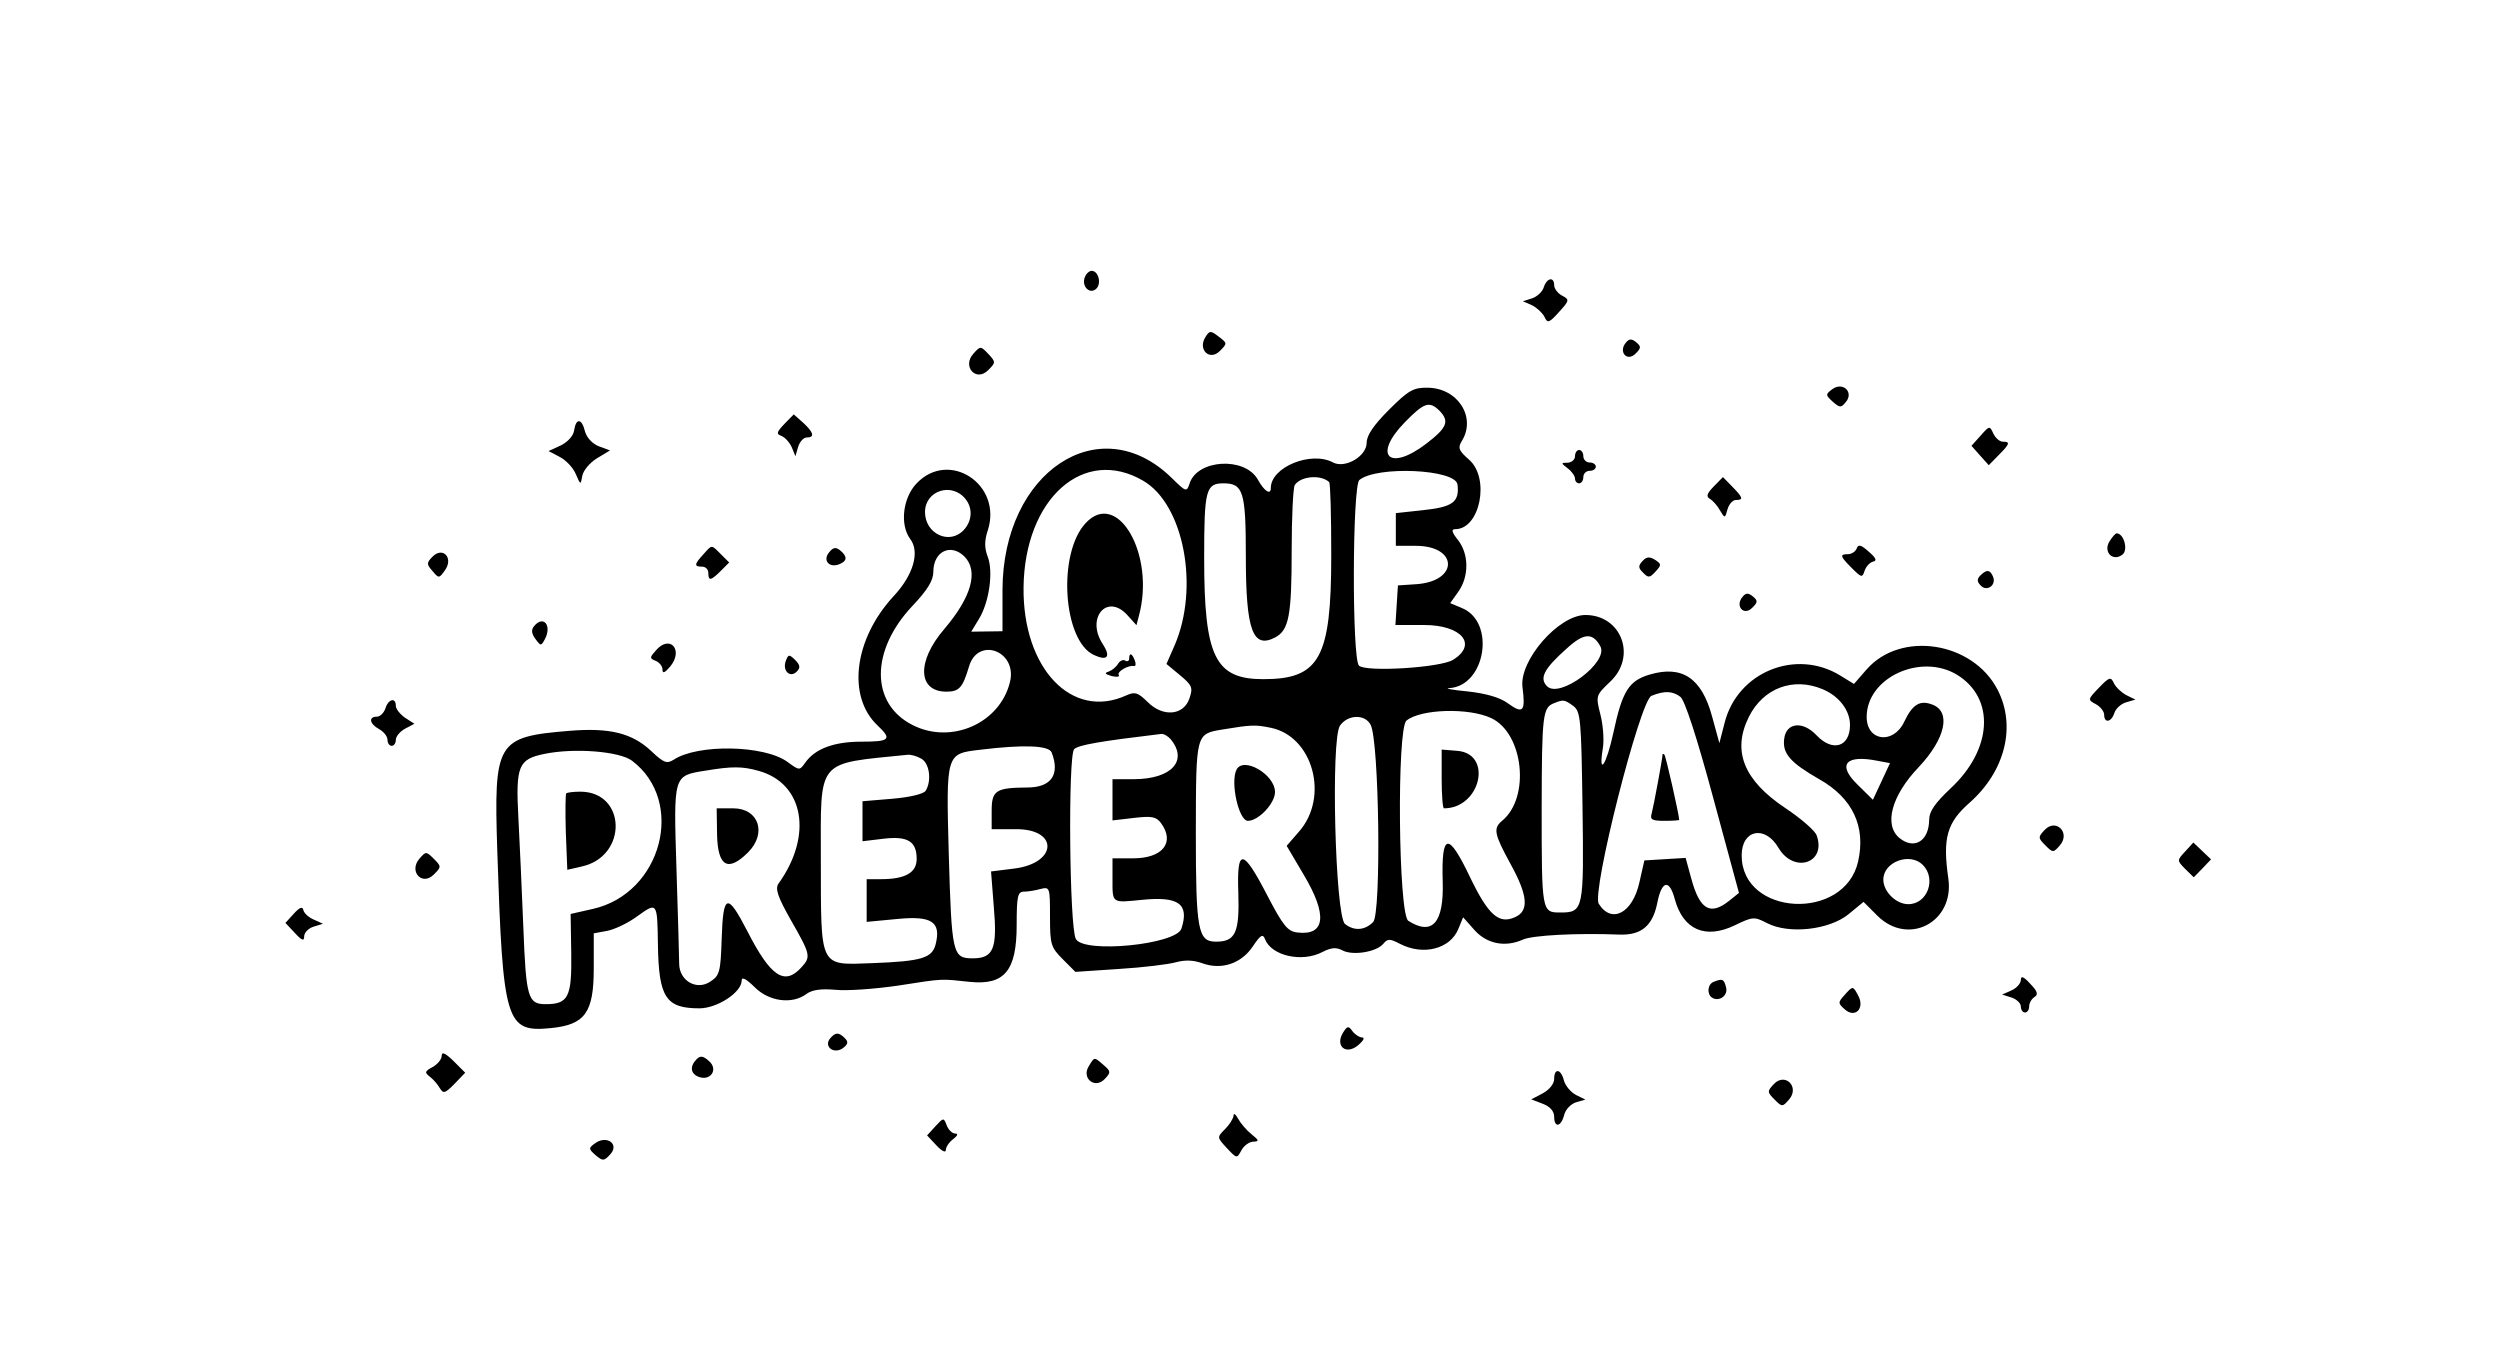
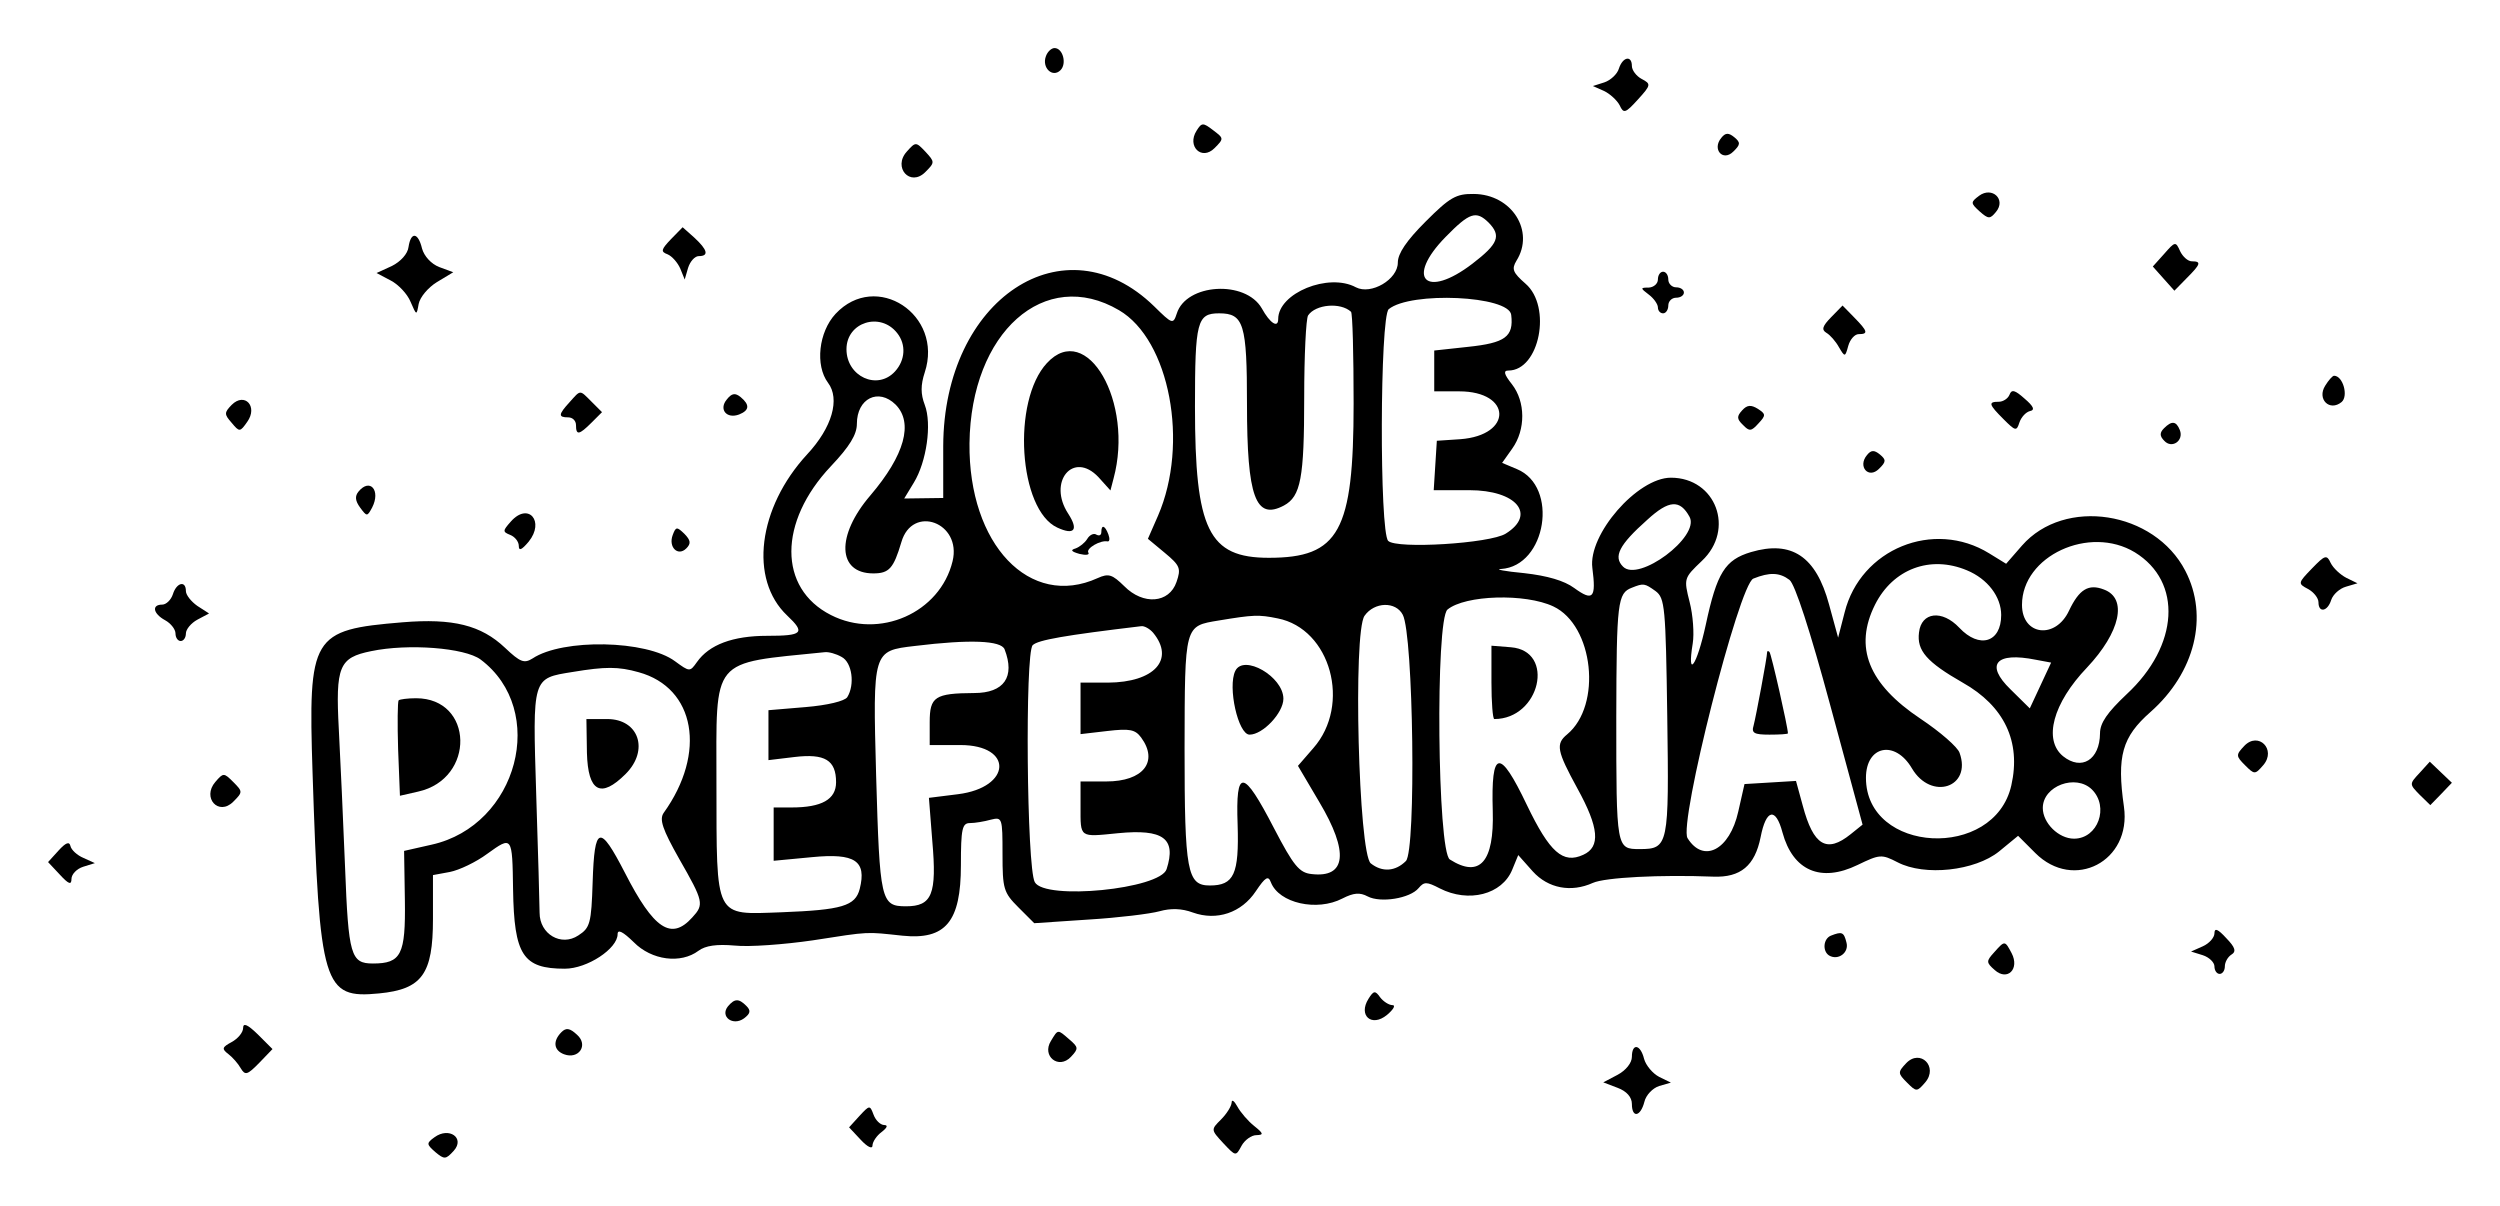
- <svg xmlns="http://www.w3.org/2000/svg" version="1.0" width="600pt" height="327pt" viewBox="0 0 600 327" preserveAspectRatio="xMidYMid meet">
+ <svg xmlns="http://www.w3.org/2000/svg" version="1.0" width="480.64pt" height="231.79pt" viewBox="59.26 55.76 480.64 231.79" preserveAspectRatio="xMidYMid meet">
  <g transform="translate(0,327) scale(0.05,-0.05)" fill="#000000" stroke="none">
    <path d="M5207 5209 c-17 -44 25 -85 56 -54 25 25 9 85 -23 85 -12 0 -27 -14 -33 -31z" />
    <path d="M7410 5161 c-6 -21 -32 -45 -56 -53 l-44 -14 43 -19 c23 -11 50 -36 60 -55 15 -33 22 -31 70 22 51 56 51 60 15 79 -21 11 -38 34 -38 50 0 42 -35 36 -50 -10z" />
    <path d="M5786 4922 c-38 -60 20 -116 69 -67 37 37 36 38 -5 69 -39 30 -44 30 -64 -2z" />
    <path d="M7804 4895 c-37 -44 6 -93 46 -53 28 27 28 35 4 55 -22 18 -34 18 -50 -2z" />
    <path d="M4672 4842 c-55 -61 13 -137 71 -79 37 37 37 39 1 78 -37 39 -38 39 -72 1z" />
    <path d="M8795 4672 c-33 -25 -33 -28 2 -60 34 -30 40 -30 63 -2 40 48 -15 99 -65 62z" />
    <path d="M6667 4573 c-74 -74 -107 -123 -107 -158 0 -65 -103 -125 -161 -95 -105 57 -299 -22 -299 -122 0 -36 -31 -17 -63 41 -63 110 -291 96 -327 -20 -14 -42 -17 -41 -87 28 -345 336 -809 29 -811 -537 l0 -200 -75 -1 -75 -1 37 61 c49 80 70 226 42 299 -16 42 -16 76 0 125 73 222 -187 392 -343 225 -65 -70 -79 -198 -29 -265 47 -62 16 -172 -80 -275 -190 -206 -224 -481 -77 -620 71 -67 60 -78 -77 -78 -132 0 -223 -34 -270 -101 -27 -38 -28 -38 -84 3 -110 82 -432 88 -548 11 -32 -20 -47 -15 -106 41 -92 87 -200 114 -394 98 -350 -29 -363 -51 -346 -578 27 -823 41 -870 256 -849 165 16 207 74 207 286 l0 169 65 12 c36 7 101 38 144 70 96 69 96 69 99 -137 4 -253 38 -305 199 -305 86 0 203 77 203 133 0 20 21 9 62 -31 69 -70 181 -84 249 -33 27 20 70 26 139 20 55 -6 190 4 300 20 224 35 203 33 345 18 166 -17 225 53 225 271 0 141 5 162 35 162 19 0 55 6 80 13 44 11 45 7 45 -132 0 -134 4 -148 61 -205 l61 -61 209 14 c115 7 237 22 273 32 43 12 85 11 128 -5 92 -33 187 -1 242 82 37 55 48 61 58 34 31 -80 177 -113 275 -62 43 22 67 24 97 8 49 -26 163 -8 196 32 21 25 31 25 81 -1 111 -57 240 -24 279 72 l23 56 56 -63 c59 -65 147 -82 231 -44 47 21 260 32 463 24 105 -4 160 42 182 152 21 108 58 116 84 18 40 -147 147 -194 289 -125 85 41 92 42 154 10 104 -54 297 -33 390 42 l73 60 66 -66 c148 -148 371 -32 341 178 -28 195 -7 268 102 364 171 151 225 368 134 543 -119 230 -464 284 -628 97 l-61 -70 -65 40 c-214 132 -495 17 -556 -227 l-25 -97 -35 128 c-50 185 -144 247 -300 201 -100 -30 -131 -79 -174 -280 -34 -157 -73 -212 -50 -71 6 37 1 109 -12 159 -23 91 -22 92 47 158 129 121 54 320 -119 320 -129 0 -319 -219 -302 -347 15 -116 3 -130 -70 -77 -38 28 -103 47 -192 57 -75 7 -115 15 -89 16 174 11 223 317 61 384 l-57 24 39 55 c52 73 51 180 -1 247 -31 39 -34 53 -14 53 120 0 168 246 66 334 -49 43 -54 56 -35 88 72 114 -18 256 -164 257 -68 1 -92 -13 -185 -106z m242 -4 c50 -51 37 -82 -62 -158 -180 -138 -260 -57 -103 103 92 94 117 102 165 55z m-1421 -337 c195 -114 270 -513 150 -790 l-39 -89 65 -54 c59 -49 63 -60 45 -112 -28 -82 -128 -90 -201 -16 -46 45 -60 50 -102 31 -261 -119 -497 129 -493 518 5 427 289 680 575 512z m1508 -18 c10 -84 -23 -108 -167 -123 l-129 -14 0 -79 0 -78 96 0 c203 0 207 -169 4 -184 l-90 -6 -6 -95 -6 -95 137 0 c181 0 259 -93 140 -167 -60 -38 -420 -60 -452 -28 -34 34 -32 862 2 891 84 69 463 52 471 -22z m-616 12 c6 -5 10 -164 10 -353 0 -492 -56 -593 -326 -593 -232 0 -284 107 -284 581 0 328 8 359 93 359 95 0 107 -41 107 -350 0 -356 33 -447 142 -389 65 35 78 106 78 415 0 162 7 304 15 316 29 43 125 51 165 14z m-1745 -82 c35 -44 31 -104 -8 -147 -68 -75 -187 -20 -187 85 0 104 130 145 195 62z m-6 -275 c69 -70 35 -194 -97 -349 -133 -155 -127 -300 11 -300 61 0 78 19 108 120 42 146 233 76 197 -73 -48 -199 -282 -302 -468 -207 -203 103 -202 358 0 572 72 76 100 122 100 163 0 98 83 139 149 74z m3053 -432 c40 -76 -196 -252 -256 -191 -38 38 -16 83 93 180 84 77 126 79 163 11z m1712 -136 c184 -113 170 -359 -32 -546 -74 -70 -102 -110 -102 -150 -1 -102 -71 -145 -142 -88 -77 63 -39 204 92 341 128 136 157 266 65 300 -59 23 -95 1 -134 -81 -52 -112 -181 -96 -181 22 0 188 259 308 434 202z m-646 -69 c80 -33 132 -102 132 -172 0 -106 -84 -131 -161 -49 -66 70 -146 61 -155 -18 -9 -70 30 -114 168 -193 160 -90 225 -227 187 -395 -65 -289 -559 -263 -559 29 0 124 112 147 177 36 74 -125 231 -73 183 60 -7 22 -75 81 -150 131 -201 134 -257 275 -175 439 69 137 212 191 353 132z m-682 -37 c21 -16 79 -194 157 -483 l124 -458 -46 -37 c-92 -74 -143 -44 -184 110 l-26 95 -99 -6 -99 -6 -24 -106 c-33 -148 -134 -200 -195 -102 -35 56 198 976 253 998 62 25 101 24 139 -5z m-515 -43 c36 -27 39 -60 45 -482 7 -497 5 -510 -106 -510 -90 0 -90 1 -90 507 1 444 5 477 60 498 45 18 49 17 91 -13z m-393 -59 c155 -73 188 -380 53 -492 -45 -37 -39 -64 39 -207 84 -152 90 -226 23 -256 -78 -36 -129 9 -217 192 -105 220 -138 214 -131 -23 6 -197 -50 -260 -165 -187 -48 30 -56 922 -9 961 68 56 299 63 407 12z m-579 -32 c41 -76 52 -907 12 -947 -40 -40 -91 -44 -135 -9 -47 38 -69 888 -24 952 38 54 120 56 147 4z m-481 -14 c204 -40 284 -332 137 -499 l-59 -68 82 -139 c115 -193 104 -293 -30 -277 -47 5 -69 32 -144 176 -119 230 -148 233 -140 14 6 -191 -14 -234 -107 -234 -87 0 -97 53 -97 526 1 479 -1 471 132 493 133 22 153 23 226 8z m-479 -55 c85 -103 5 -191 -174 -192 l-105 0 0 -99 0 -99 103 12 c86 10 107 6 130 -25 68 -93 8 -169 -134 -169 l-99 0 0 -97 c0 -121 -6 -117 144 -102 174 17 225 -20 187 -138 -24 -77 -469 -121 -507 -50 -31 57 -38 881 -8 911 20 20 124 38 417 73 12 2 33 -10 46 -25z m-571 -64 c41 -106 -2 -168 -117 -168 -151 -1 -171 -14 -171 -112 l0 -88 118 0 c205 0 197 -163 -9 -189 l-112 -14 13 -166 c18 -205 -1 -251 -101 -251 -97 0 -101 20 -115 503 -13 481 -13 479 149 498 212 26 332 21 345 -13z m-2015 -39 c260 -195 144 -638 -188 -712 l-106 -24 3 -190 c3 -209 -14 -243 -123 -243 -85 0 -94 31 -107 370 -7 176 -18 415 -24 530 -13 243 1 276 124 301 143 30 360 13 421 -32z m1388 10 c41 -21 52 -107 22 -155 -10 -15 -76 -31 -160 -38 l-143 -12 0 -96 0 -96 100 12 c117 14 160 -12 160 -97 0 -66 -55 -97 -171 -97 l-69 0 0 -102 0 -103 148 14 c165 16 210 -14 183 -122 -17 -66 -68 -81 -301 -90 -260 -9 -249 -31 -250 496 0 490 -26 459 416 504 15 2 44 -6 65 -18z m4592 -11 l59 -11 -41 -88 -41 -88 -74 73 c-99 96 -57 145 97 114z m-5372 -48 c218 -60 262 -310 96 -541 -17 -25 -5 -62 60 -177 94 -164 96 -175 50 -225 -81 -90 -148 -45 -259 172 -97 188 -117 183 -124 -36 -5 -159 -10 -176 -55 -205 -66 -44 -149 5 -149 87 0 30 -6 235 -13 455 -14 453 -16 446 140 471 126 21 176 21 254 -1z m5588 -451 c67 -67 23 -189 -69 -189 -59 0 -120 60 -120 118 0 85 127 132 189 71z" />
    <path d="M5211 4029 c-136 -146 -109 -565 40 -633 65 -30 82 -9 42 53 -81 123 19 244 116 141 l46 -51 12 46 c79 293 -103 609 -256 444z" />
    <path d="M5420 3379 c0 -12 -8 -16 -19 -10 -10 7 -26 -1 -35 -16 -9 -15 -29 -31 -45 -37 -21 -6 -17 -12 15 -21 24 -6 40 -4 34 5 -10 16 47 49 74 43 8 -1 9 11 3 27 -13 35 -27 39 -27 9z" />
    <path d="M7980 2917 c0 -19 -43 -248 -52 -282 -9 -29 2 -35 61 -35 39 0 71 2 71 5 0 23 -64 306 -71 313 -5 5 -9 4 -9 -1z" />
    <path d="M6920 2801 c0 -77 5 -141 11 -141 176 0 236 262 64 276 l-75 6 0 -141z" />
    <path d="M5935 2845 c-30 -61 11 -245 55 -245 51 0 130 84 130 138 0 85 -153 173 -185 107z" />
    <path d="M2718 2732 c-4 -5 -5 -89 -2 -188 l7 -179 70 16 c221 49 214 359 -8 359 -32 0 -62 -4 -67 -8z" />
    <path d="M3442 2530 c4 -150 53 -177 149 -81 91 91 51 211 -71 211 l-80 0 2 -130z" />
    <path d="M3765 4505 c-38 -40 -40 -48 -13 -58 17 -7 39 -32 49 -55 l17 -42 13 45 c8 25 26 45 41 45 40 0 34 24 -17 71 l-45 40 -45 -46z" />
    <path d="M2756 4475 c-3 -26 -30 -56 -64 -73 l-59 -27 55 -29 c29 -15 64 -52 76 -82 23 -53 23 -53 31 -8 5 26 36 63 70 84 l63 38 -54 20 c-31 12 -58 42 -66 71 -15 63 -43 66 -52 6z" />
    <path d="M9507 4449 l-44 -49 41 -46 42 -47 47 48 c54 54 58 65 20 65 -15 0 -35 18 -45 39 -17 38 -19 38 -61 -10z" />
    <path d="M7560 4350 c0 -16 -16 -30 -35 -31 -33 0 -33 -2 0 -27 19 -14 35 -37 35 -49 0 -13 9 -23 20 -23 11 0 20 14 20 30 0 17 14 30 30 30 17 0 30 9 30 20 0 11 -13 20 -30 20 -16 0 -30 14 -30 30 0 17 -9 30 -20 30 -11 0 -20 -13 -20 -30z" />
    <path d="M8226 4205 c-33 -34 -38 -48 -18 -60 14 -8 36 -33 48 -55 23 -39 24 -39 36 5 7 25 25 45 40 45 38 0 35 11 -17 64 l-45 46 -44 -45z" />
    <path d="M10126 3942 c-33 -52 17 -101 63 -63 27 23 5 101 -29 101 -6 0 -21 -17 -34 -38z" />
    <path d="M8912 3907 c-6 -15 -25 -27 -41 -27 -42 0 -39 -10 18 -67 46 -46 50 -47 61 -13 7 21 25 40 40 44 21 4 15 18 -20 48 -37 33 -50 37 -58 15z" />
    <path d="M3375 3878 c-43 -47 -44 -58 -5 -58 17 0 30 -13 30 -30 0 -40 12 -38 60 10 l40 40 -40 40 c-47 47 -41 47 -85 -2z" />
    <path d="M3980 3889 c-32 -38 -1 -76 47 -58 40 16 42 37 6 67 -21 17 -34 15 -53 -9z" />
    <path d="M2076 3868 c-29 -30 -29 -36 0 -69 30 -36 32 -36 60 4 42 59 -10 115 -60 65z" />
    <path d="M7884 3847 c-21 -23 -21 -33 3 -56 25 -26 32 -25 60 6 29 31 28 36 -3 56 -26 16 -41 15 -60 -6z" />
    <path d="M9506 3778 c-17 -17 -17 -30 1 -48 29 -32 76 0 60 41 -14 35 -31 37 -61 7z" />
    <path d="M8364 3675 c-37 -44 6 -93 46 -53 28 27 28 35 4 55 -22 18 -34 18 -50 -2z" />
    <path d="M2564 3535 c-15 -18 -13 -36 6 -62 26 -35 27 -35 46 0 34 66 -8 115 -52 62z" />
    <path d="M3150 3420 c-32 -36 -33 -40 -3 -52 18 -7 33 -26 33 -42 0 -21 11 -16 38 16 63 78 -1 153 -68 78z" />
    <path d="M3772 3368 c-18 -47 20 -84 52 -52 19 19 17 31 -7 56 -29 28 -33 28 -45 -4z" />
    <path d="M10075 3239 c-54 -56 -55 -58 -15 -79 22 -12 40 -35 40 -51 0 -42 35 -36 49 9 7 21 32 44 57 51 l44 13 -43 21 c-23 12 -50 37 -60 57 -15 33 -22 31 -72 -21z" />
    <path d="M1850 3140 c-7 -22 -26 -40 -41 -40 -42 0 -35 -35 11 -60 22 -12 40 -35 40 -51 0 -16 9 -29 20 -29 11 0 20 13 20 29 0 16 20 40 44 53 l45 24 -45 29 c-24 17 -44 42 -44 57 0 42 -36 33 -50 -12z" />
    <path d="M9815 2557 c-33 -35 -33 -39 3 -75 36 -36 38 -36 70 1 51 60 -19 130 -73 74z" />
    <path d="M10489 2453 c-40 -43 -40 -43 0 -84 l41 -40 42 43 41 43 -42 40 -43 41 -39 -43z" />
    <path d="M2013 2418 c-52 -61 13 -132 69 -76 37 37 37 39 0 76 -36 36 -38 36 -69 0z" />
    <path d="M1410 2154 l-40 -44 45 -48 c34 -37 45 -41 45 -17 0 18 20 39 45 47 l45 14 -44 20 c-24 10 -47 31 -50 46 -4 18 -18 13 -46 -18z" />
    <path d="M9700 1836 c0 -16 -20 -39 -45 -50 l-45 -20 45 -14 c25 -8 45 -28 45 -43 0 -16 9 -29 20 -29 11 0 20 13 20 29 0 16 11 36 25 45 20 12 15 28 -20 64 -32 35 -45 40 -45 18z" />
    <path d="M8225 1827 c-29 -12 -33 -59 -7 -76 35 -21 78 11 67 50 -10 40 -17 43 -60 26z" />
    <path d="M8853 1763 c-31 -34 -31 -39 2 -68 49 -44 97 4 65 65 -26 49 -26 49 -67 3z" />
    <path d="M6447 1584 c-40 -64 12 -110 71 -62 25 21 35 38 21 38 -13 0 -35 14 -47 30 -19 27 -25 26 -45 -6z" />
    <path d="M3984 1555 c-31 -39 19 -77 62 -46 25 19 27 30 9 48 -29 29 -45 29 -71 -2z" />
    <path d="M2120 1472 c0 -17 -20 -41 -44 -54 -37 -20 -39 -26 -13 -46 16 -12 38 -37 48 -55 17 -28 25 -26 71 21 l51 53 -56 56 c-40 39 -57 46 -57 25z" />
    <path d="M3344 1456 c-34 -34 -30 -70 10 -85 56 -21 95 35 50 75 -28 26 -42 28 -60 10z" />
    <path d="M5226 1422 c-36 -58 30 -111 77 -61 30 32 29 37 -6 67 -46 40 -43 40 -71 -6z" />
    <path d="M7460 1361 c0 -23 -23 -52 -55 -69 l-55 -29 55 -21 c35 -13 55 -36 55 -62 0 -55 33 -50 48 8 6 26 32 53 57 61 l45 13 -45 22 c-25 13 -51 44 -58 69 -14 57 -47 62 -47 8z" />
    <path d="M8515 1337 c-33 -35 -33 -39 3 -75 36 -36 38 -36 70 1 51 60 -19 130 -73 74z" />
    <path d="M5921 1185 c-1 -14 -19 -43 -41 -65 -39 -39 -39 -39 9 -91 48 -51 48 -51 70 -10 12 22 38 41 57 41 29 1 28 6 -8 35 -24 19 -53 53 -65 75 -12 22 -22 29 -22 15z" />
    <path d="M4490 1134 l-40 -44 45 -48 c25 -27 45 -37 45 -22 0 14 16 38 35 52 22 17 26 27 9 27 -14 1 -32 18 -40 40 -14 37 -15 37 -54 -5z" />
    <path d="M2856 1052 c-32 -23 -31 -27 3 -57 35 -29 40 -29 71 5 44 49 -18 93 -74 52z" />
  </g>
</svg>
